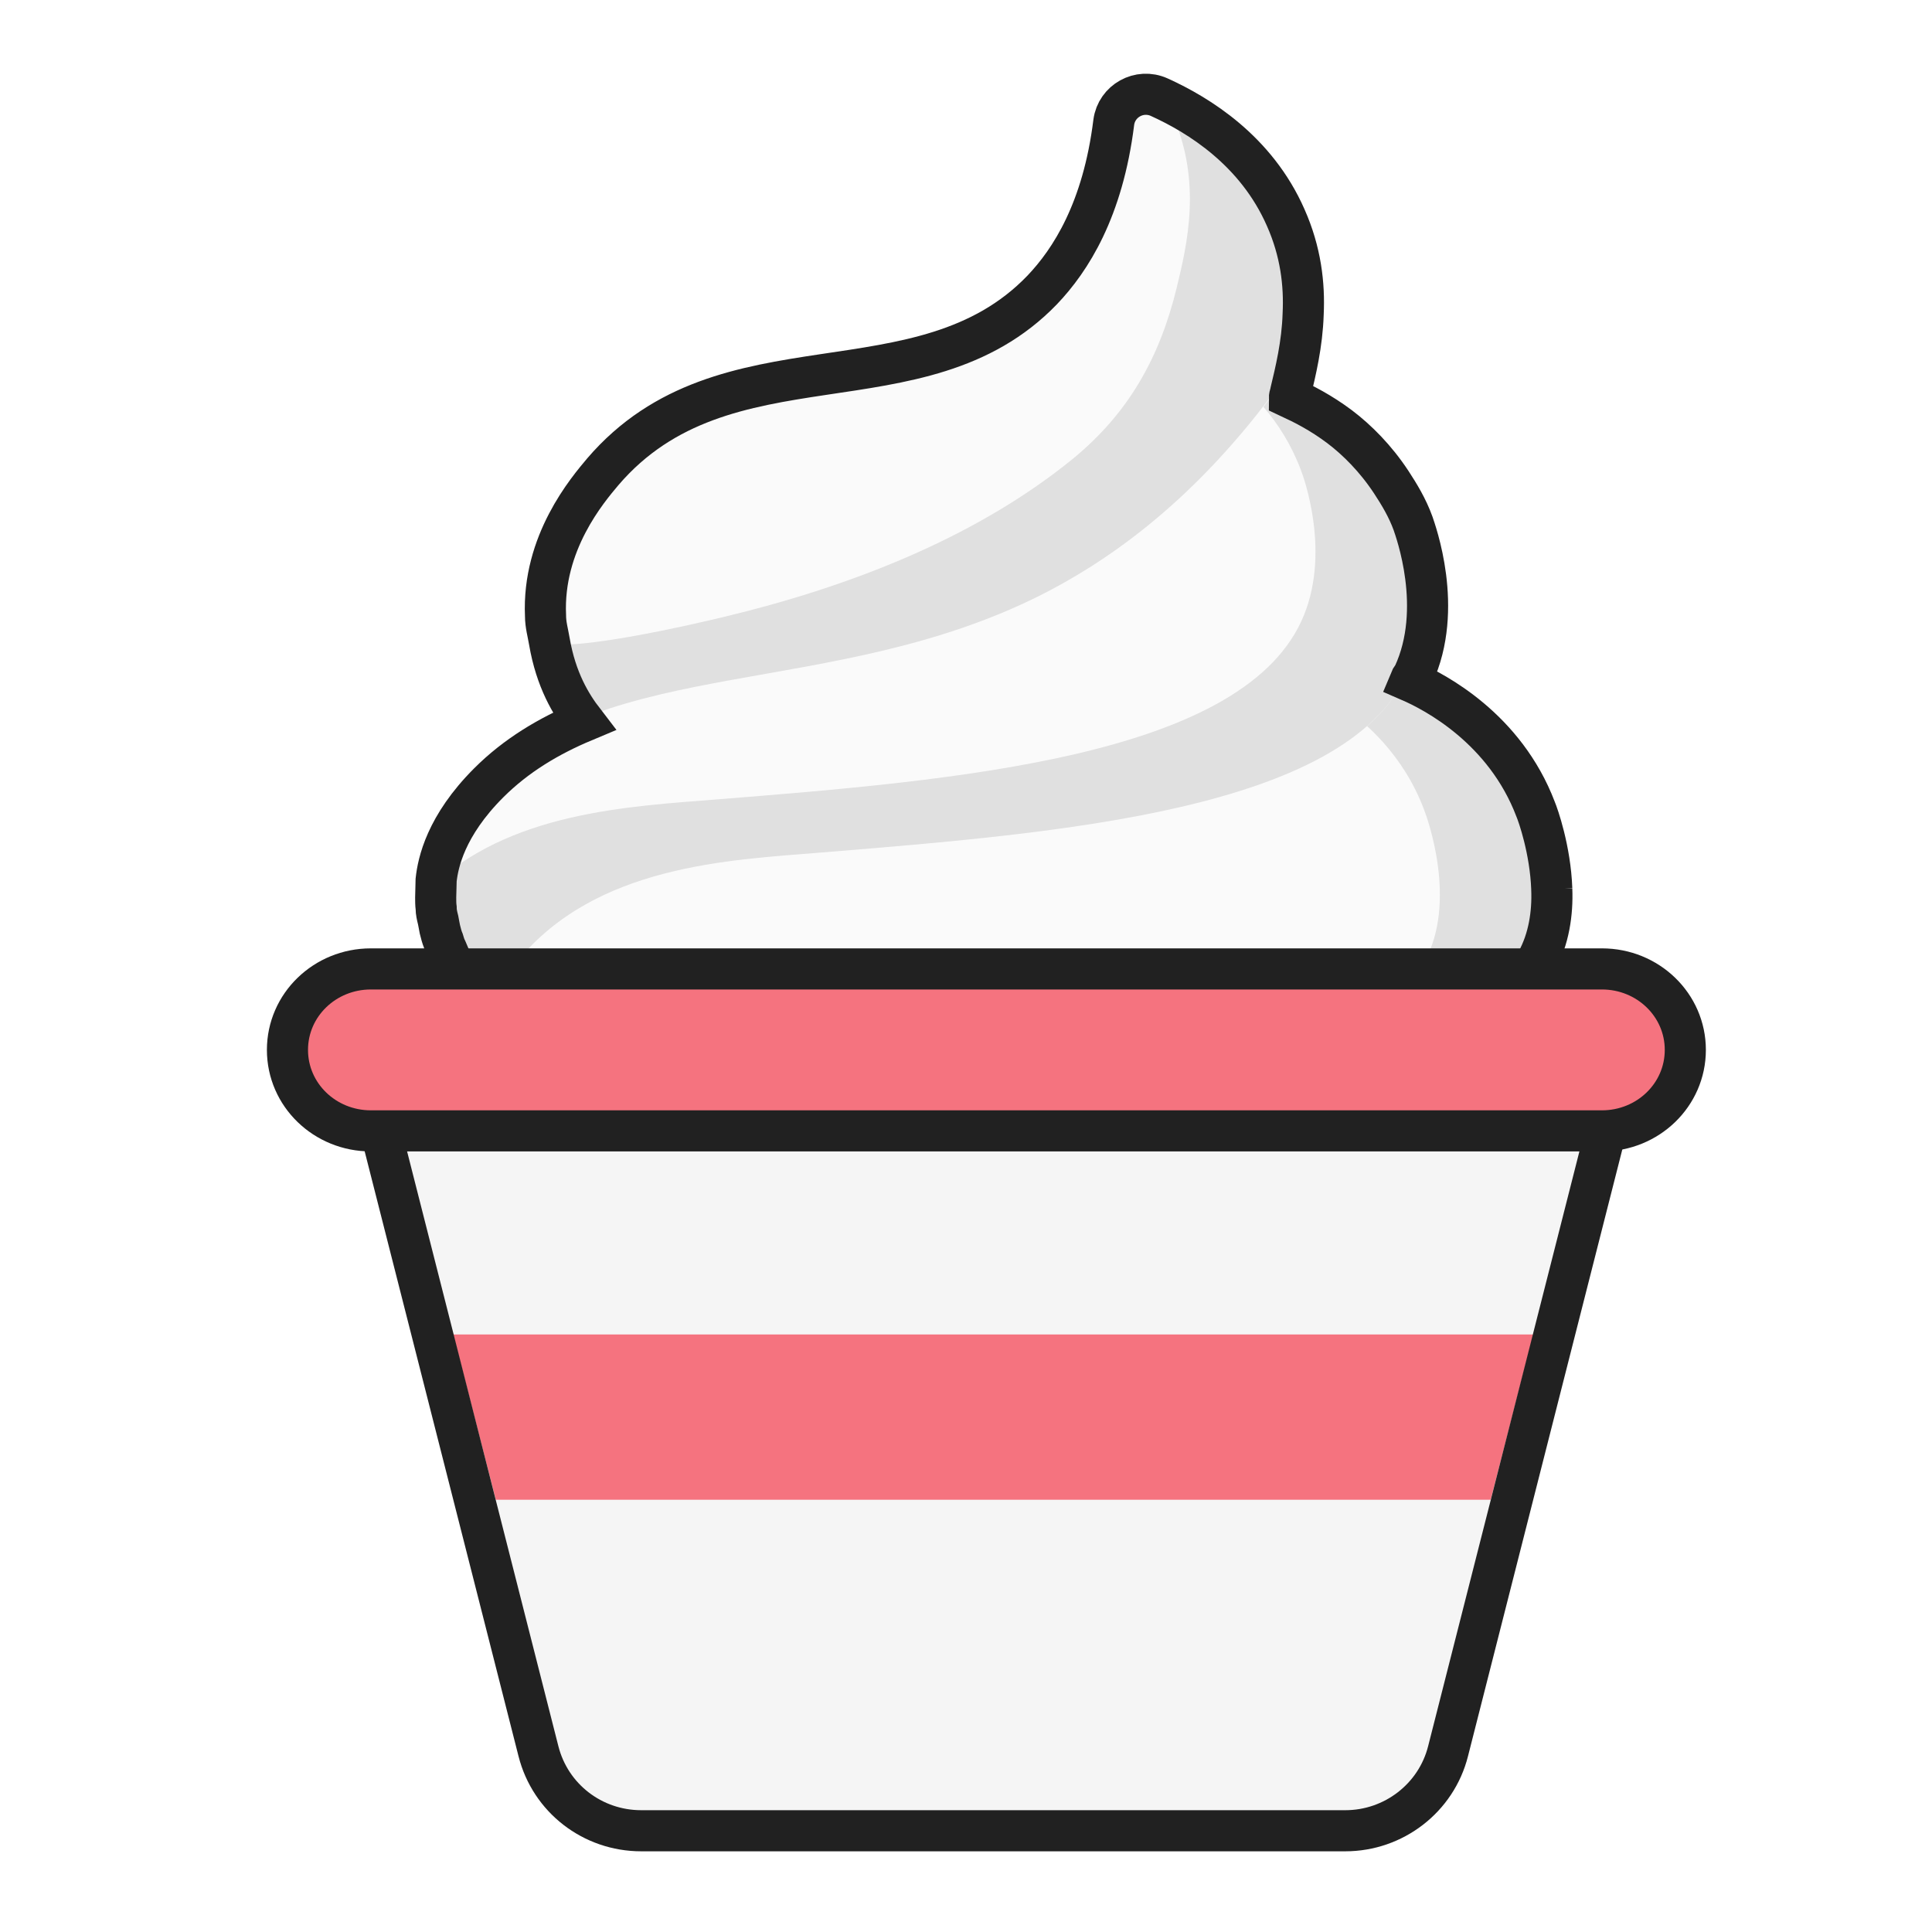
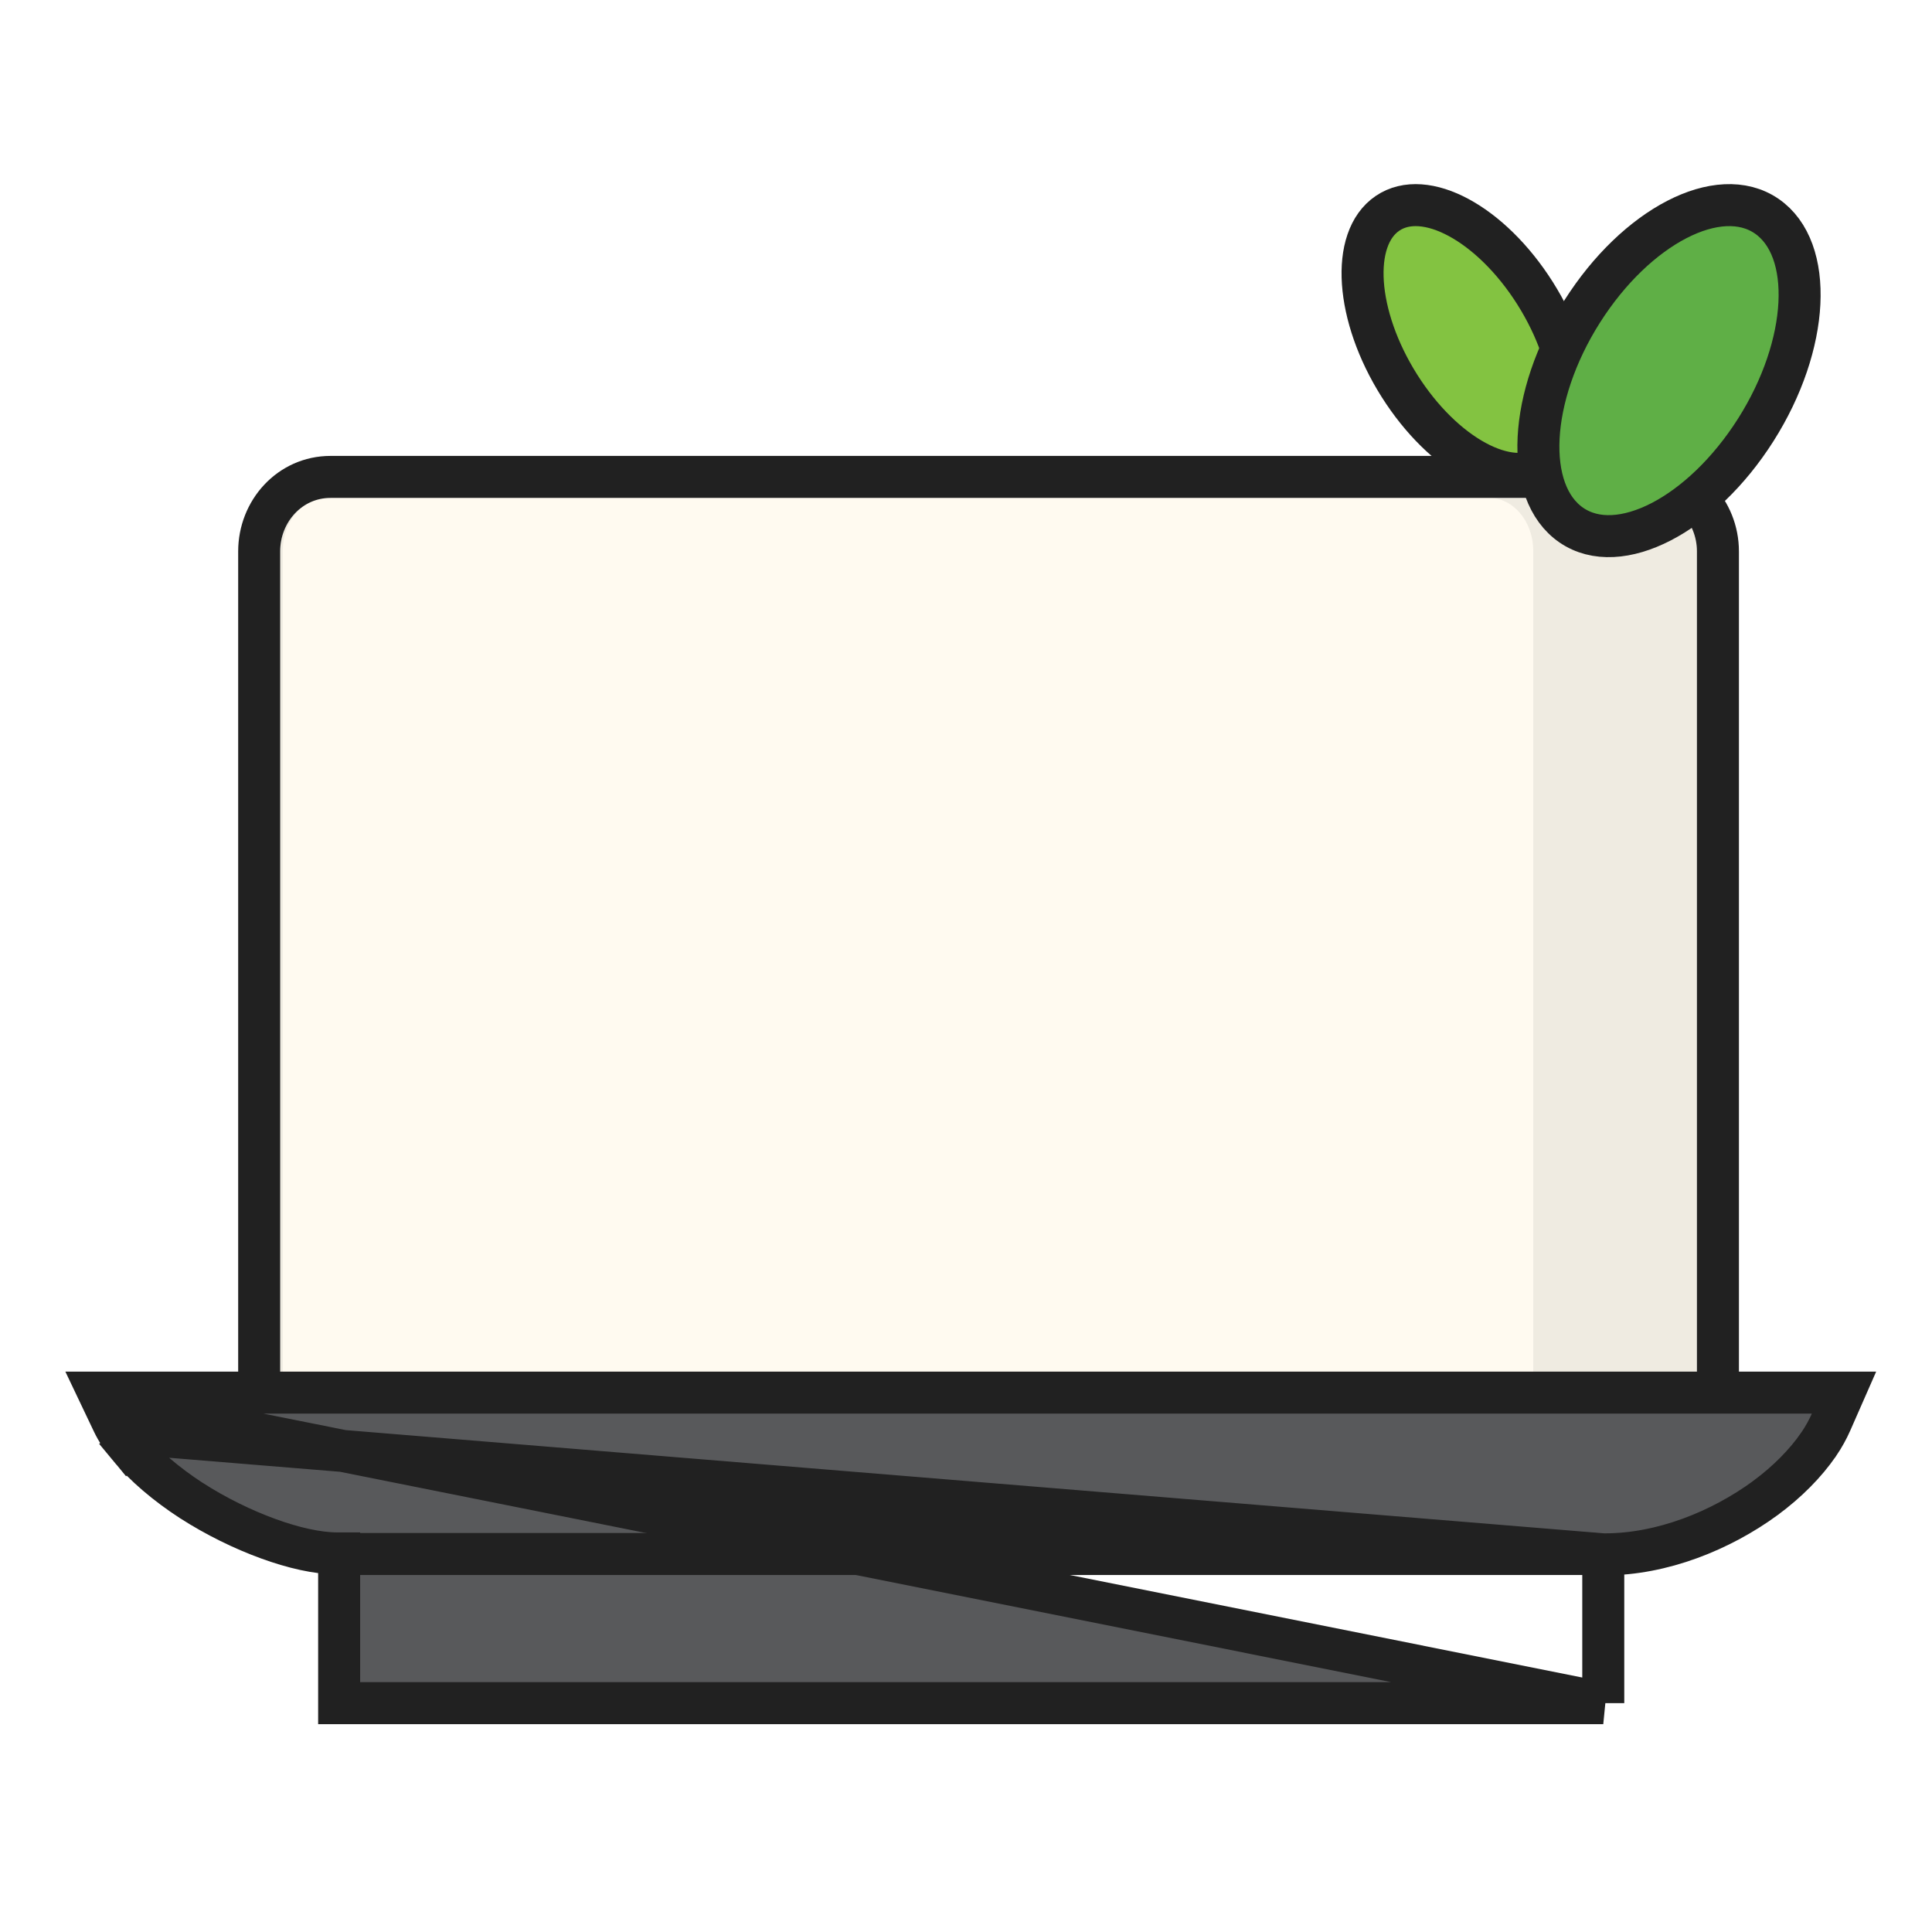
- <svg xmlns="http://www.w3.org/2000/svg" width="47" height="47" viewBox="0 0 47 47" fill="none">
-   <path d="M11.751 25.046C11.774 24.159 12.626 22.903 13.444 21.843C15.08 19.701 18.248 19.724 20.022 19.655C23.27 19.528 27.89 18.872 33.972 16.498C34.386 16.671 36.379 17.524 37.197 19.689C37.289 19.92 38.027 21.947 37.209 23.399C35.884 25.772 31.345 25 23.051 24.85C18.674 24.77 14.343 24.908 11.751 25.046Z" fill="#FAFAFA" />
-   <path d="M37.197 19.689C36.379 17.524 34.398 16.671 33.983 16.498C33.476 16.694 32.969 16.89 32.486 17.063C33.223 17.547 34.145 18.376 34.64 19.689C34.732 19.92 35.458 21.947 34.651 23.399C33.995 24.585 32.532 24.977 30.205 25.069C34.052 25.161 36.333 24.965 37.209 23.399C38.015 21.947 37.278 19.92 37.197 19.689Z" fill="#E0E0E0" />
-   <path d="M14.089 17.604C13.732 17.155 13.168 16.222 13.11 14.978C13.03 13.204 14.135 11.914 14.504 11.476C17.476 7.997 22.245 10.105 25.194 7.053C25.897 6.327 26.68 5.117 26.933 2.975C26.991 2.456 27.555 2.157 28.039 2.364C29.018 2.802 30.401 3.666 31.115 5.29C31.852 6.949 31.472 8.481 31.23 9.529C31.069 10.174 30.424 12.536 28.247 14.218C27.774 14.586 27.383 14.794 25.194 15.669C18.951 18.157 17.2 18.388 15.46 18.008C14.896 17.881 14.389 17.731 14.089 17.616V17.604Z" fill="#FAFAFA" />
-   <path d="M31.115 5.336C30.493 3.942 29.375 3.113 28.442 2.629C28.465 2.675 28.489 2.721 28.512 2.767C29.249 4.414 28.88 5.946 28.627 6.995C28.212 8.7 27.452 10.059 26.081 11.176C23.697 13.112 20.609 14.287 17.637 15.001C17.257 15.093 13.202 16.072 13.099 15.508C13.271 16.498 13.778 17.235 14.089 17.627C14.389 17.742 14.838 17.892 15.402 18.019C17.142 18.399 18.904 18.169 25.171 15.692C27.371 14.816 27.763 14.609 28.235 14.241C30.424 12.57 31.069 10.209 31.23 9.564C31.484 8.527 31.852 6.995 31.115 5.336Z" fill="#E0E0E0" />
-   <path d="M11.751 24.758C11.313 24.285 10.253 22.984 10.438 21.394C10.484 20.991 10.668 20.081 11.716 19.032C14.85 15.922 20.252 17.017 25.309 14.482C26.795 13.733 28.903 12.351 30.977 9.563C31.357 9.713 31.875 9.955 32.417 10.381C33.073 10.877 33.799 11.637 34.202 12.731C34.271 12.904 34.962 14.805 34.214 16.418C32.681 19.724 25.781 20.288 19.999 20.749C17.706 20.933 14.492 21.06 12.58 23.387C12.154 23.905 11.9 24.401 11.739 24.758H11.751Z" fill="#FAFAFA" />
-   <path d="M34.214 12.731C33.799 11.637 33.085 10.877 32.428 10.381C31.875 9.967 31.357 9.713 30.988 9.563C30.908 9.679 30.816 9.794 30.735 9.898C31.092 10.312 31.415 10.819 31.645 11.43C31.714 11.602 32.405 13.503 31.656 15.116C30.124 18.422 23.224 18.986 17.442 19.447C15.299 19.62 12.361 19.747 10.415 21.647C10.369 23.11 11.348 24.297 11.751 24.746C11.912 24.389 12.166 23.894 12.592 23.375C14.504 21.048 17.718 20.922 20.01 20.737C25.793 20.265 32.693 19.712 34.225 16.406C34.974 14.793 34.271 12.893 34.214 12.72V12.731Z" fill="#E0E0E0" />
-   <path d="M37.75 21.624C37.715 20.668 37.416 19.827 37.358 19.689C36.61 17.719 34.905 16.832 34.294 16.567C34.317 16.51 34.363 16.464 34.386 16.418C35.135 14.805 34.432 12.904 34.375 12.731C34.237 12.351 34.041 12.029 33.845 11.729C33.465 11.153 33.016 10.704 32.589 10.381C32.129 10.036 31.714 9.828 31.368 9.667C31.368 9.633 31.391 9.587 31.391 9.564C31.518 9.034 31.679 8.377 31.702 7.64C31.737 6.914 31.645 6.119 31.276 5.29C30.562 3.666 29.168 2.802 28.201 2.364C27.717 2.145 27.164 2.456 27.095 2.974C26.83 5.106 26.046 6.327 25.355 7.052C22.406 10.117 17.637 8.008 14.665 11.476C14.297 11.914 13.191 13.204 13.271 14.978C13.271 15.197 13.329 15.392 13.364 15.6C13.525 16.544 13.893 17.143 14.204 17.547C13.352 17.904 12.557 18.376 11.889 19.044C10.841 20.092 10.656 20.991 10.61 21.405C10.61 21.498 10.599 21.751 10.599 21.832C10.599 21.912 10.599 22.005 10.61 22.085C10.61 22.189 10.633 22.281 10.656 22.373C10.668 22.454 10.691 22.534 10.703 22.615C10.726 22.707 10.749 22.799 10.783 22.88C10.806 22.961 10.829 23.03 10.864 23.099C10.898 23.18 10.933 23.26 10.967 23.341C11.002 23.41 11.025 23.479 11.071 23.548C11.106 23.617 11.152 23.686 11.186 23.755C11.221 23.813 11.255 23.882 11.29 23.94C11.336 24.009 11.371 24.055 11.417 24.113C11.451 24.17 11.497 24.228 11.532 24.274C11.566 24.32 11.601 24.366 11.636 24.412C11.67 24.458 11.705 24.504 11.739 24.55C11.808 24.631 11.866 24.7 11.912 24.758C11.912 24.758 11.97 24.654 11.993 24.608C11.947 24.758 11.924 24.907 11.924 25.046C14.515 24.907 18.847 24.781 23.224 24.85C26.046 24.896 28.419 25.023 30.389 25.069C30.389 25.069 30.389 25.069 30.378 25.069C30.435 25.069 30.481 25.069 30.527 25.069C30.861 25.069 31.184 25.069 31.483 25.08C31.599 25.08 31.726 25.08 31.829 25.08C32.209 25.08 32.578 25.08 32.923 25.057C32.993 25.057 33.05 25.057 33.119 25.057C33.384 25.046 33.649 25.023 33.891 25C34.006 25 34.11 24.977 34.225 24.965C34.421 24.942 34.605 24.919 34.778 24.884C34.882 24.861 34.985 24.85 35.078 24.827C35.319 24.781 35.538 24.723 35.746 24.642C35.792 24.619 35.838 24.608 35.895 24.585C36.068 24.516 36.23 24.447 36.379 24.366C36.448 24.331 36.506 24.285 36.564 24.251C36.679 24.17 36.782 24.09 36.886 23.997C36.932 23.951 36.99 23.905 37.036 23.859C37.163 23.721 37.278 23.583 37.37 23.41C37.37 23.41 37.382 23.398 37.382 23.387C37.681 22.845 37.773 22.212 37.75 21.636C37.75 21.636 37.75 21.624 37.75 21.613V21.624Z" stroke="#212121" stroke-miterlimit="10" />
-   <path d="M32.728 44.537H15.598C14.412 44.537 13.387 43.742 13.099 42.602L8.698 25.299C8.56 24.758 8.975 24.228 9.528 24.228H38.798C39.363 24.228 39.766 24.758 39.628 25.299L35.227 42.602C34.939 43.742 33.903 44.537 32.728 44.537Z" fill="#F5F5F5" />
-   <path d="M37.301 32.464H11.025L12.062 36.485H36.264L37.301 32.464Z" fill="#F5737F" />
-   <path d="M32.728 44.537H15.598C14.412 44.537 13.387 43.742 13.099 42.602L8.698 25.299C8.56 24.758 8.975 24.228 9.528 24.228H38.798C39.363 24.228 39.766 24.758 39.628 25.299L35.227 42.602C34.939 43.742 33.903 44.537 32.728 44.537Z" stroke="#212121" stroke-miterlimit="10" />
-   <path d="M38.971 27.511H9.021C7.903 27.511 6.993 26.636 6.993 25.541C6.993 24.447 7.903 23.571 9.021 23.571H38.971C40.089 23.571 40.999 24.447 40.999 25.541C40.999 26.636 40.089 27.511 38.971 27.511Z" fill="#F5F5F5" />
-   <path d="M38.971 27.511H9.021C7.903 27.511 6.993 26.636 6.993 25.541C6.993 24.447 7.903 23.571 9.021 23.571H38.971C40.089 23.571 40.999 24.447 40.999 25.541C40.999 26.636 40.089 27.511 38.971 27.511Z" fill="#F5737F" stroke="#212121" stroke-miterlimit="10" />
+ <svg xmlns="http://www.w3.org/2000/svg" width="46" height="46" viewBox="0 0 46 46" fill="none">
+   <path d="M40.403 34.263C40.403 34.968 39.871 35.535 39.203 35.535H7.87C7.215 35.535 6.671 34.968 6.671 34.263V13.127C6.671 12.422 7.202 11.855 7.87 11.855H39.203C39.858 11.855 40.403 12.422 40.403 13.127V34.263Z" fill="#EFEBE1" />
+   <path d="M36.506 33.936C36.506 34.628 36.036 35.183 35.455 35.183H7.784C7.202 35.183 6.732 34.616 6.732 33.936V13.114C6.732 12.422 7.202 11.855 7.784 11.855H35.455C36.036 11.855 36.506 12.422 36.506 13.114V33.936Z" fill="#FFFAF0" />
+   <path d="M39.203 36.035C40.175 36.035 40.903 35.216 40.903 34.263V13.127C40.903 12.171 40.159 11.355 39.203 11.355H7.87C6.898 11.355 6.171 12.174 6.171 13.127V34.263C6.171 35.219 6.914 36.035 7.87 36.035H39.203Z" stroke="#212121" stroke-miterlimit="10" />
+   <path d="M38.173 40.551H37.673H37.662H8.575H8.075V40.051V36.986H8.033C7.559 36.986 6.975 36.851 6.384 36.635C5.785 36.417 5.144 36.105 4.549 35.722L4.545 35.72L4.545 35.72C3.964 35.34 3.442 34.902 3.066 34.446L3.418 34.157H3.14V33.657L3.591 33.442C3.622 33.507 3.664 33.578 3.72 33.657L38.173 40.551ZM38.173 40.551V40.051V37.008M38.173 40.551V37.008M38.173 37.008H38.215C39.575 37.008 40.97 36.444 42.026 35.673L42.028 35.671C42.556 35.282 42.994 34.837 43.301 34.389L43.303 34.387C43.424 34.209 43.522 34.028 43.597 33.858L43.905 33.157H43.139H3.14H2.348L2.688 33.871C2.784 34.074 2.915 34.263 3.067 34.446L3.418 34.157L38.173 37.008Z" fill="#58595B" stroke="#212121" stroke-miterlimit="10" />
+   <path d="M36.833 11.088C37.724 10.483 37.6 8.644 36.549 6.981C35.498 5.319 33.926 4.475 33.036 5.079C32.145 5.684 32.269 7.523 33.32 9.186C34.372 10.848 35.943 11.692 36.833 11.088Z" fill="#83C341" />
+   <path d="M36.833 11.088C37.724 10.483 37.6 8.644 36.549 6.981C35.498 5.319 33.926 4.475 33.036 5.079C32.145 5.684 32.269 7.523 33.32 9.186C34.372 10.848 35.943 11.692 36.833 11.088Z" stroke="#212121" stroke-miterlimit="10" />
+   <path d="M41.804 10.235C43.09 8.207 43.202 5.927 42.063 5.146C40.925 4.366 38.959 5.386 37.672 7.414C36.386 9.442 36.275 11.722 37.413 12.503C38.55 13.284 40.517 12.263 41.804 10.235Z" fill="#5FAF46" />
+   <path d="M41.804 10.235C43.09 8.207 43.202 5.927 42.063 5.146C40.925 4.366 38.959 5.386 37.672 7.414C36.386 9.442 36.275 11.722 37.413 12.503C38.55 13.284 40.517 12.263 41.804 10.235Z" stroke="#212121" stroke-miterlimit="10" />
+   <path d="M8 37L38 37" stroke="#212121" />
</svg>
